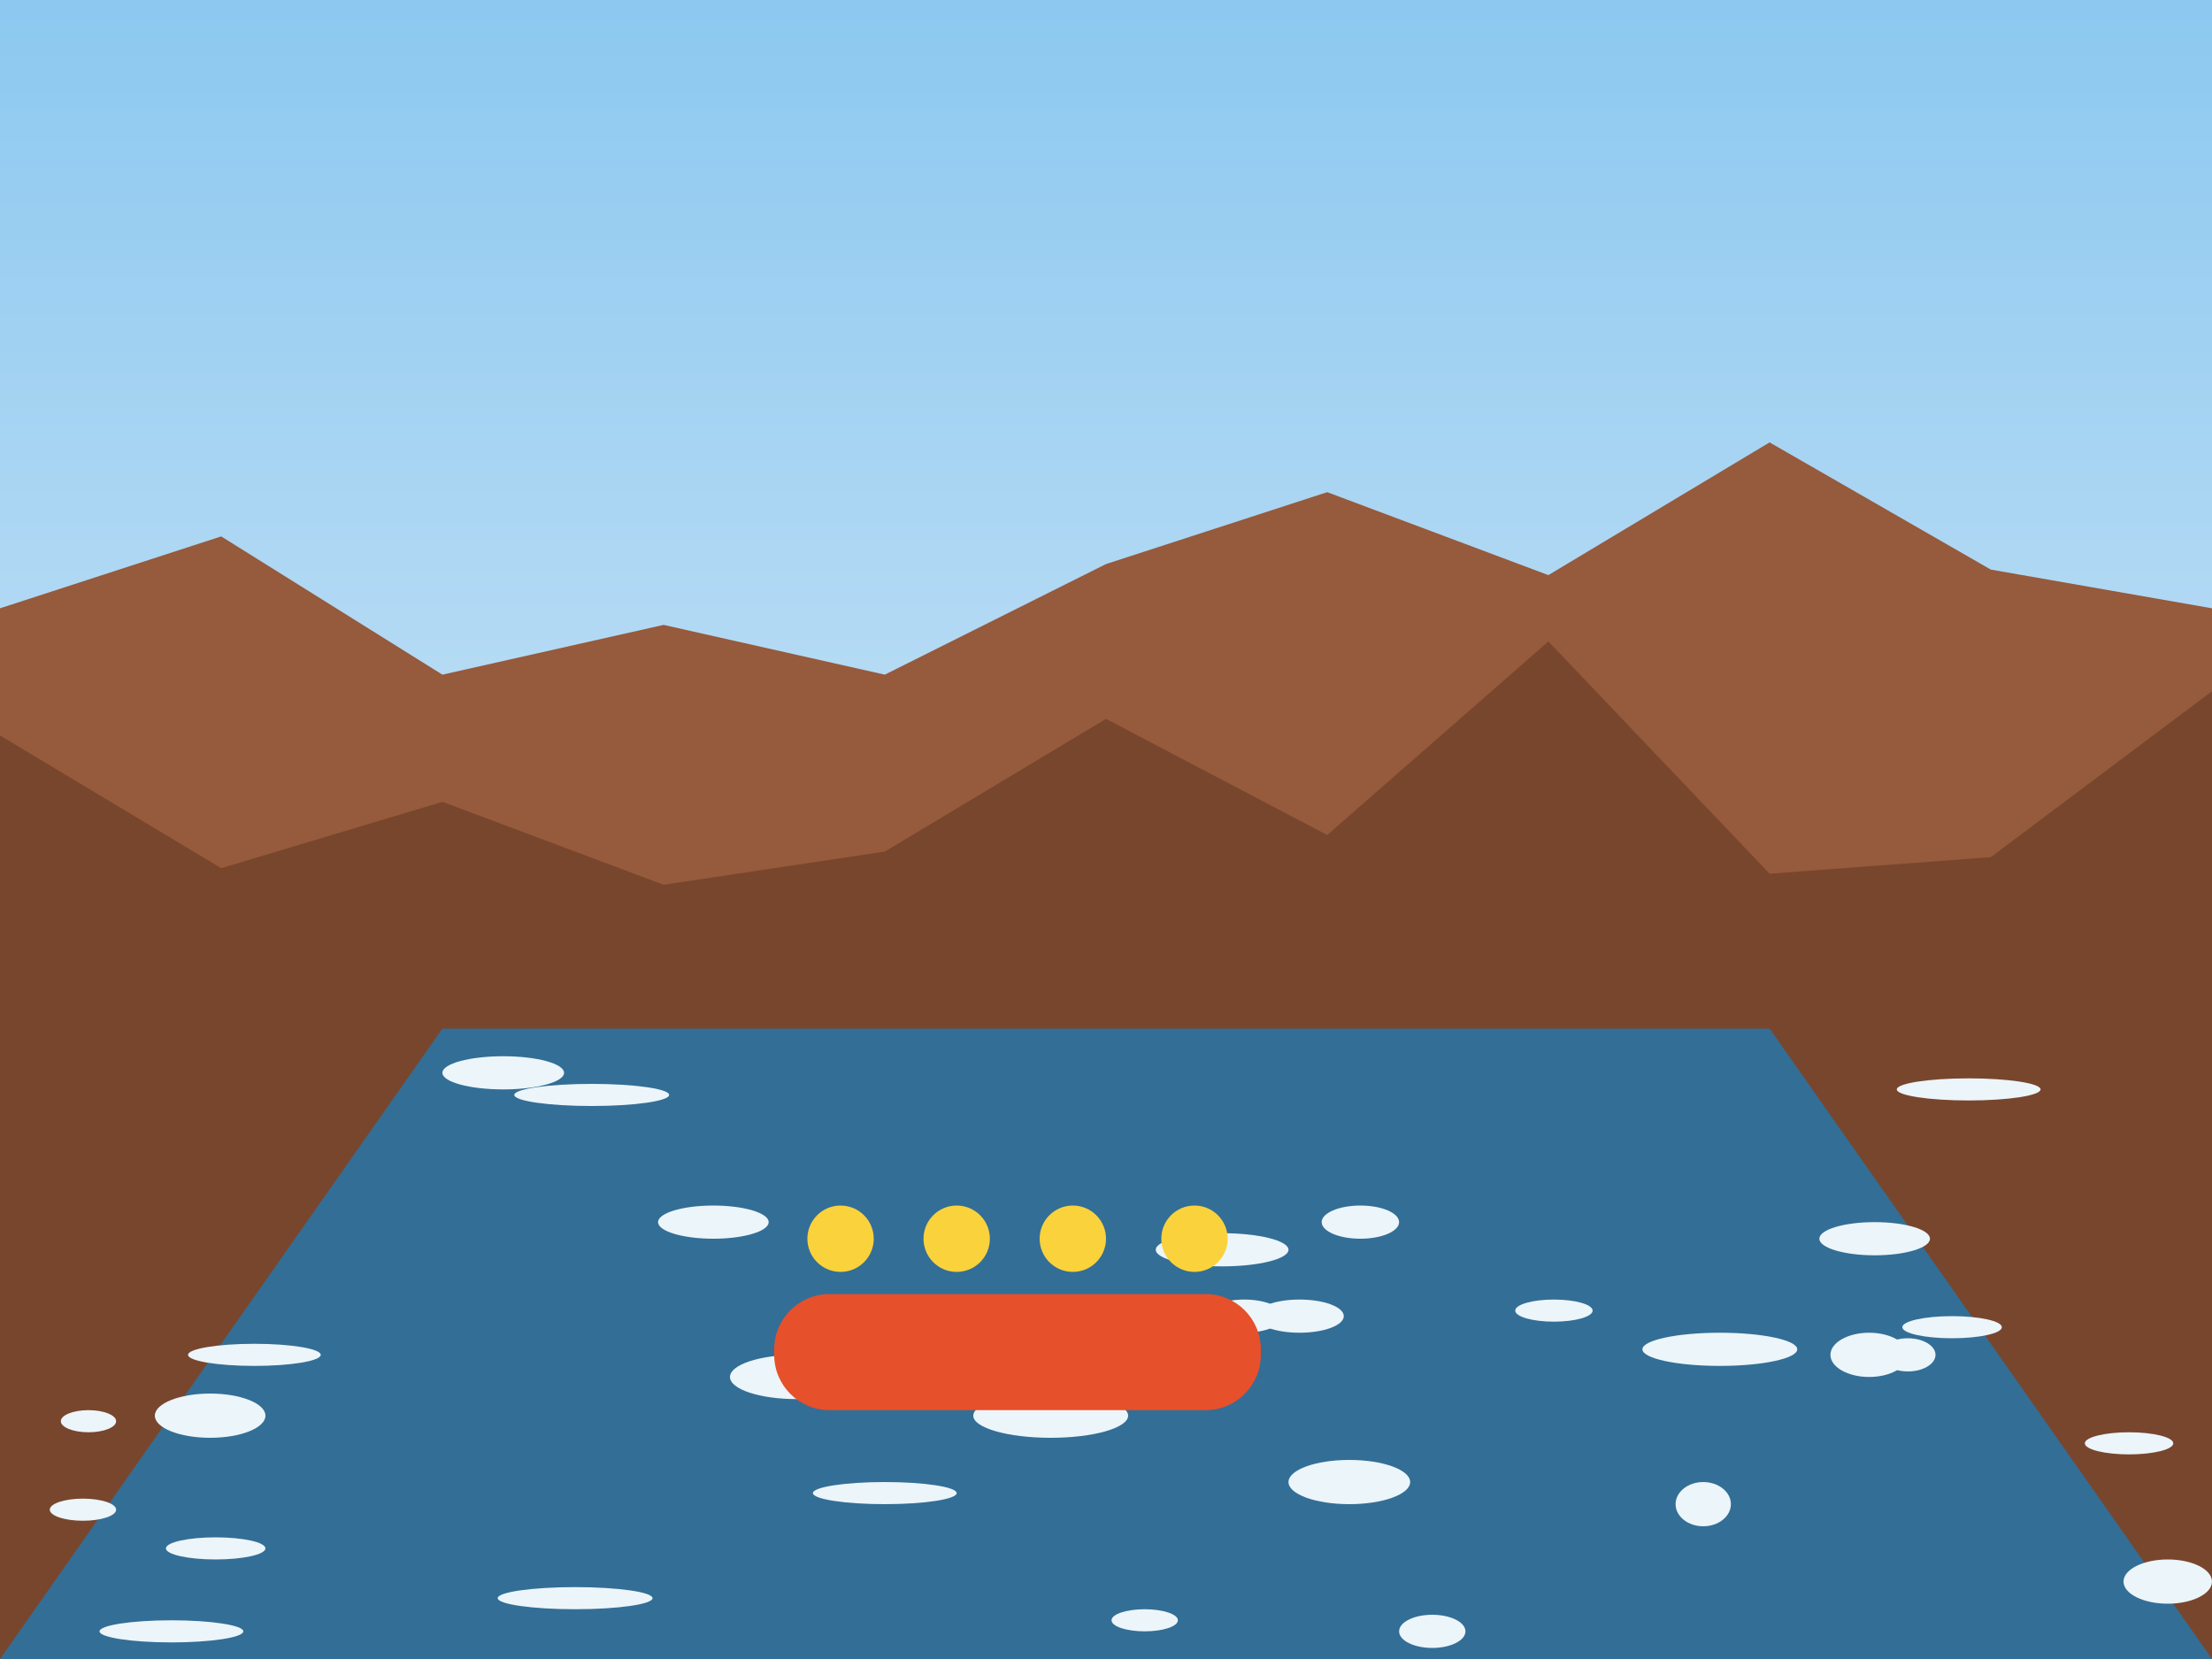
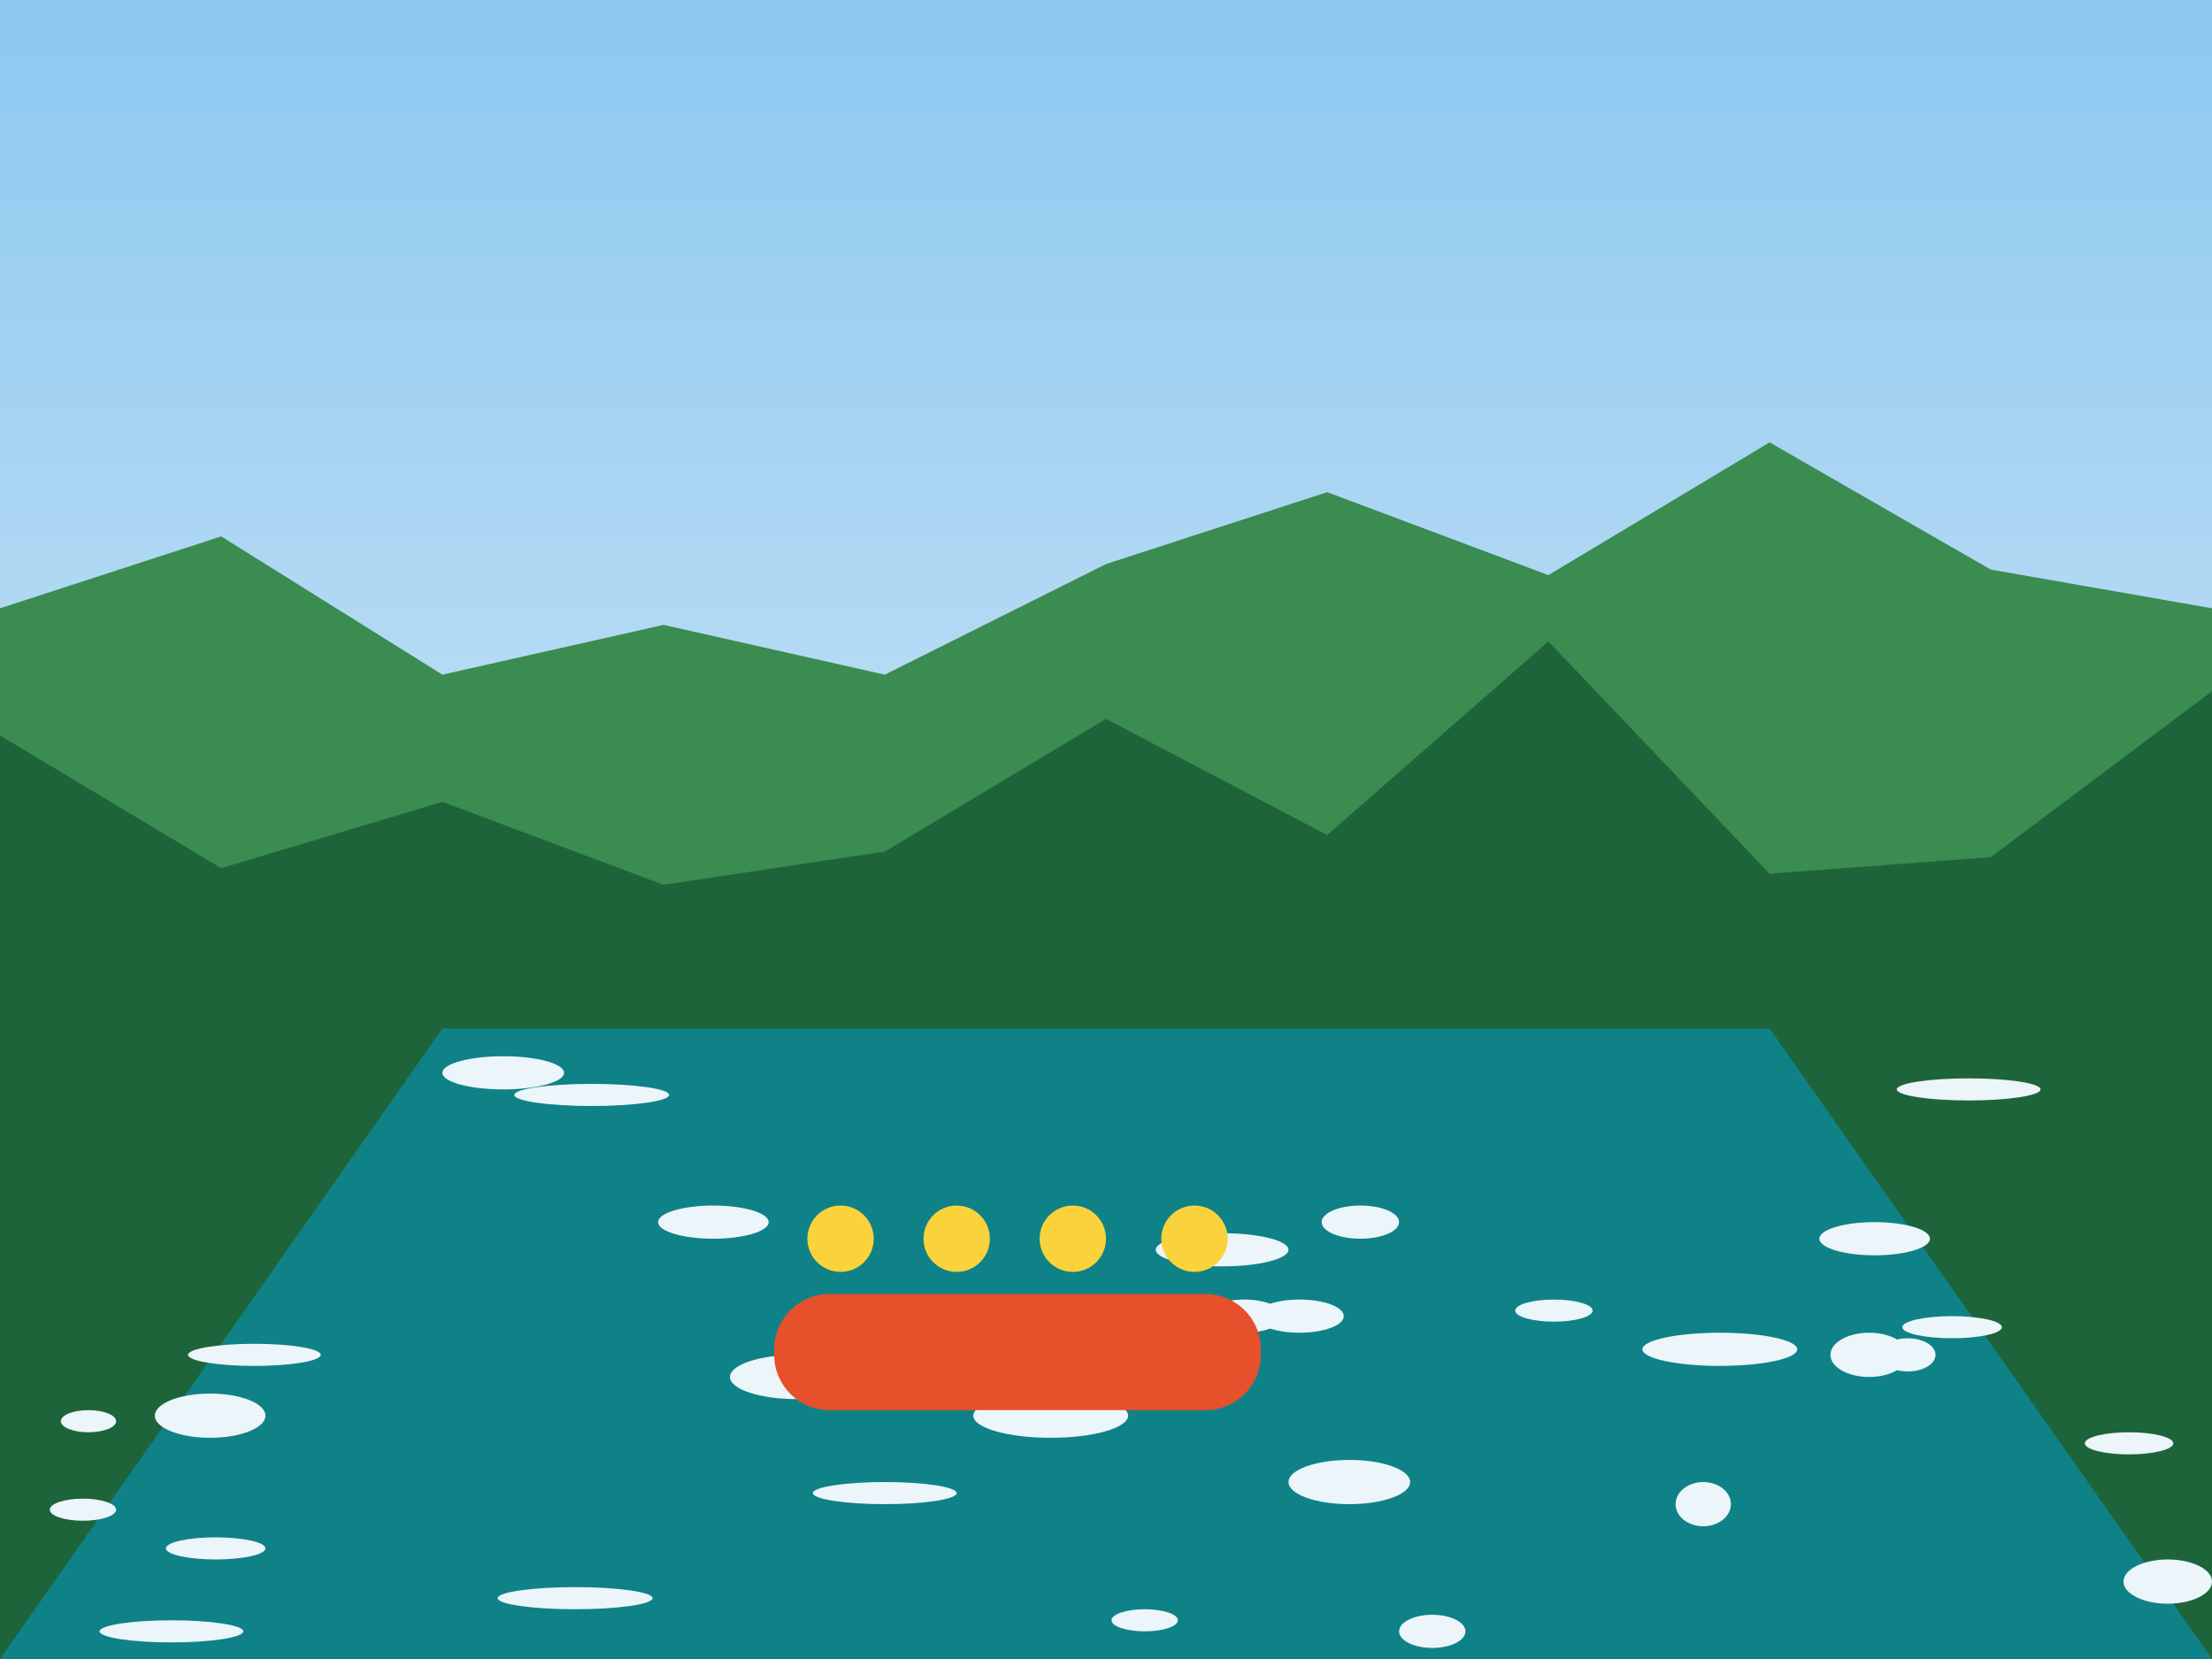
<svg xmlns="http://www.w3.org/2000/svg" viewBox="0 0 400 300" width="400" height="300">
  <defs>
    <linearGradient id="s" x1="0" y1="0" x2="0" y2="1">
      <stop offset="0" stop-color="#8cc8f0" />
      <stop offset="1" stop-color="#f0f5fa" />
    </linearGradient>
  </defs>
  <rect width="400" height="300" fill="url(#s)" />
-   <polygon points="0,300 0,110 40,97 80,122 120,113 160,122 200,102 240,89 280,104 320,80 360,103 400,110 400,300" fill="#965a3c" />
-   <polygon points="0,300 0,133 40,157 80,145 120,160 160,154 200,130 240,151 280,116 320,158 360,155 400,125 400,300" fill="#78462d" />
-   <polygon points="0,300 80,186 320,186 400,300" fill="#336e96" />
+   <polygon points="0,300 0,110 40,97 80,122 120,113 160,122 200,102 240,89 280,104 320,80 360,103 400,110 400,300" fill="#3a8c50" />
+   <polygon points="0,300 0,133 40,157 80,145 120,160 160,154 200,130 240,151 280,116 320,158 360,155 400,125 400,300" fill="#1e643a" />
+   <polygon points="0,300 80,186 320,186 400,300" fill="#0f8287" />
  <g fill="#ebf5fa">
    <ellipse cx="225" cy="238" rx="7" ry="3" />
    <ellipse cx="107" cy="198" rx="14" ry="2" />
    <ellipse cx="38" cy="256" rx="10" ry="4" />
    <ellipse cx="207" cy="293" rx="6" ry="2" />
    <ellipse cx="31" cy="295" rx="13" ry="2" />
    <ellipse cx="46" cy="245" rx="12" ry="2" />
    <ellipse cx="338" cy="245" rx="7" ry="4" />
    <ellipse cx="160" cy="270" rx="13" ry="2" />
    <ellipse cx="356" cy="197" rx="13" ry="2" />
    <ellipse cx="259" cy="295" rx="6" ry="3" />
    <ellipse cx="311" cy="244" rx="14" ry="3" />
    <ellipse cx="244" cy="268" rx="11" ry="4" />
    <ellipse cx="15" cy="273" rx="6" ry="2" />
    <ellipse cx="339" cy="224" rx="10" ry="3" />
    <ellipse cx="353" cy="240" rx="9" ry="2" />
    <ellipse cx="129" cy="221" rx="10" ry="3" />
    <ellipse cx="190" cy="256" rx="14" ry="4" />
    <ellipse cx="91" cy="194" rx="11" ry="3" />
    <ellipse cx="16" cy="257" rx="5" ry="2" />
    <ellipse cx="345" cy="245" rx="5" ry="3" />
    <ellipse cx="104" cy="289" rx="14" ry="2" />
    <ellipse cx="385" cy="261" rx="8" ry="2" />
    <ellipse cx="39" cy="280" rx="9" ry="2" />
    <ellipse cx="221" cy="226" rx="12" ry="3" />
    <ellipse cx="308" cy="272" rx="5" ry="4" />
    <ellipse cx="235" cy="238" rx="8" ry="3" />
    <ellipse cx="144" cy="249" rx="12" ry="4" />
    <ellipse cx="246" cy="221" rx="7" ry="3" />
    <ellipse cx="281" cy="237" rx="7" ry="2" />
    <ellipse cx="392" cy="286" rx="8" ry="4" />
  </g>
  <rect x="140" y="234" width="88" height="21" rx="10" fill="#e6502a" />
  <g fill="#fad23c">
    <circle cx="152" cy="224" r="6" />
    <circle cx="173" cy="224" r="6" />
    <circle cx="194" cy="224" r="6" />
    <circle cx="216" cy="224" r="6" />
  </g>
</svg>
